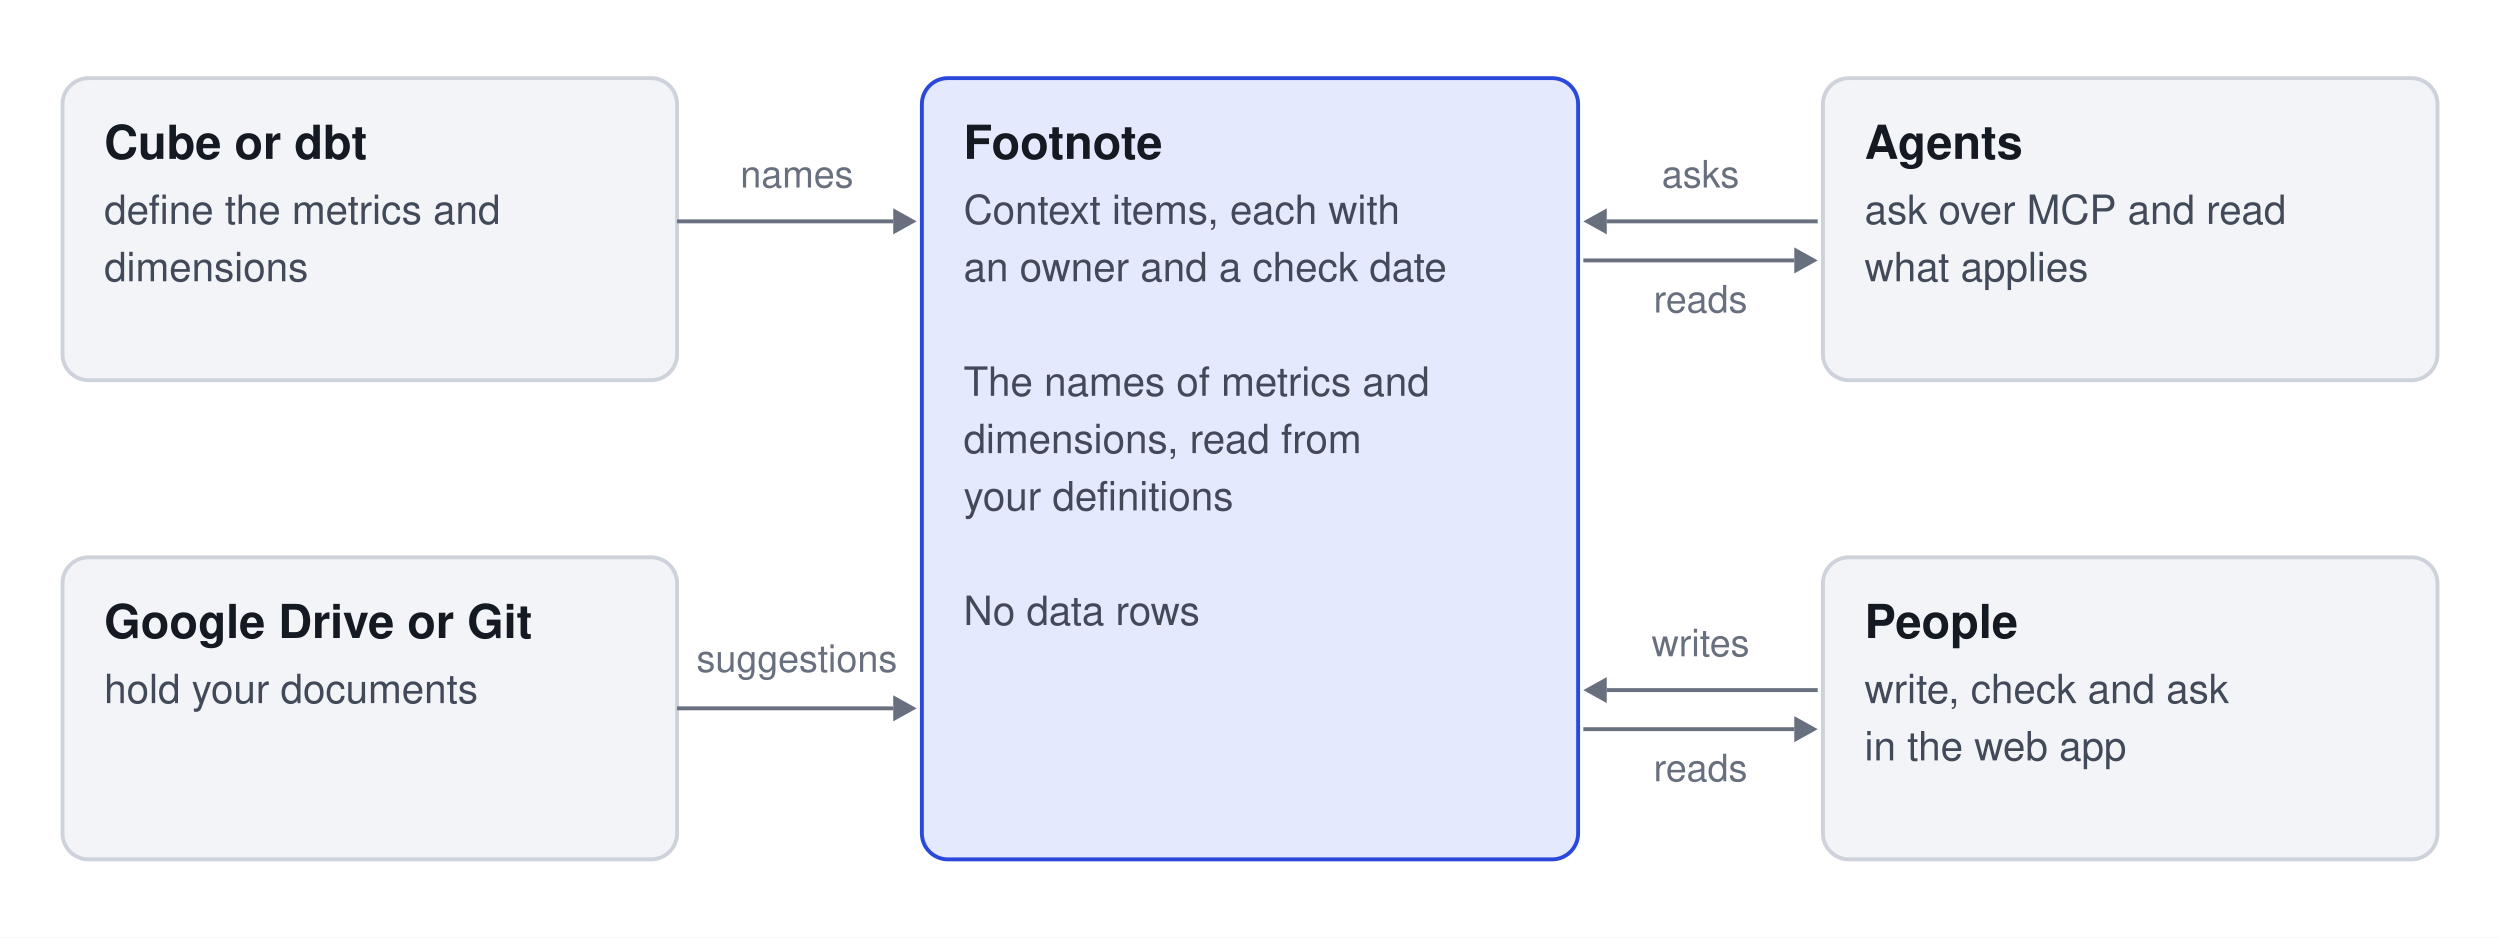
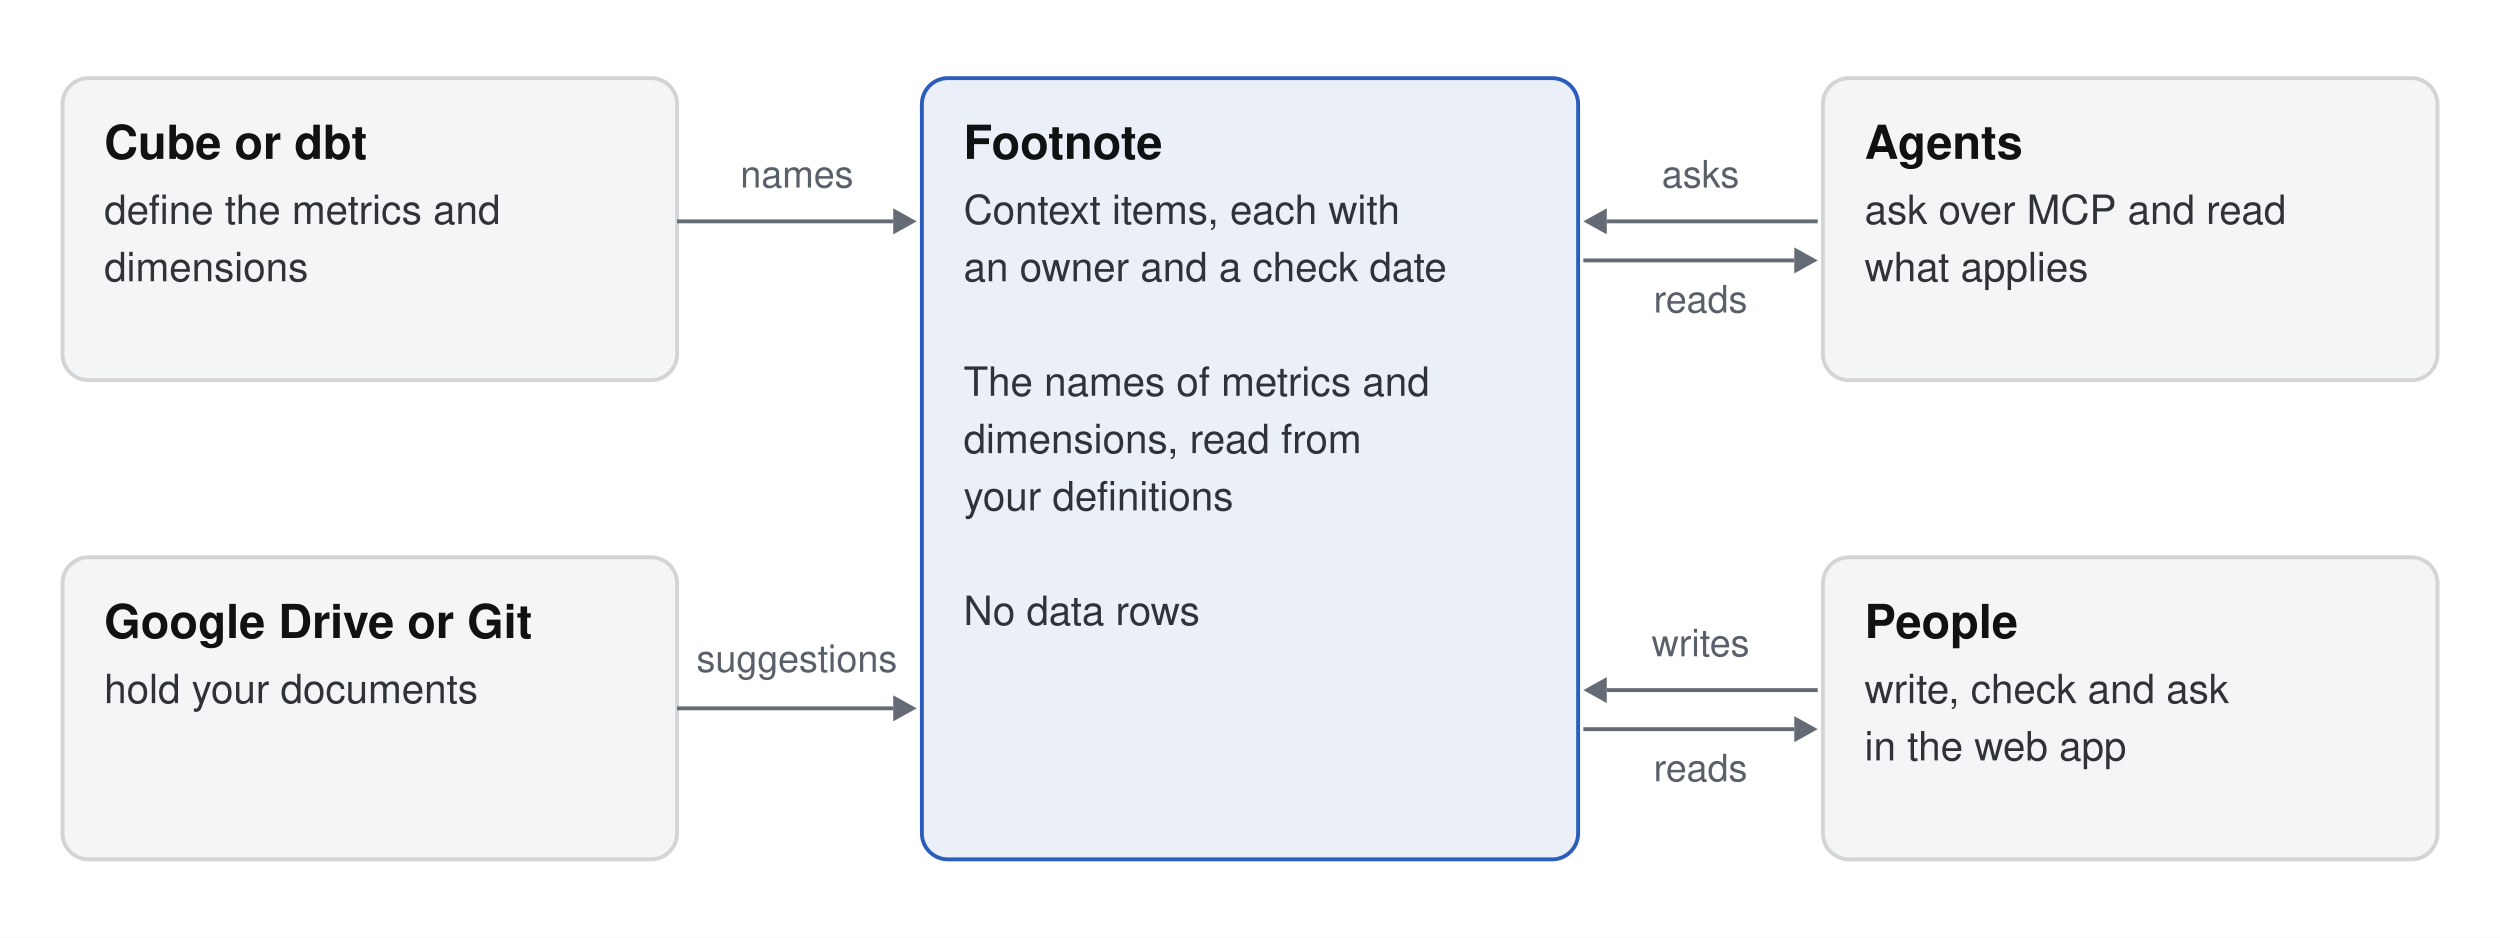
<svg xmlns="http://www.w3.org/2000/svg" viewBox="0 0 960 360" width="960" height="360" role="img" aria-labelledby="title desc">
  <style>
    .bg { fill: #ffffff; }
-     .box { fill: #f2f4f7; stroke: #cdd2db; stroke-width: 1.5; }
-     .key { fill: #e4e9fd; stroke: #2a48db; stroke-width: 1.5; }
-     .ok { fill: #e3f3ea; stroke: #1d7a4b; stroke-width: 1.5; }
-     .warn { fill: #f5ead2; stroke: #8a5a0b; stroke-width: 1.5; stroke-dasharray: 5 4; }
-     .line { fill: none; stroke: #686f7e; stroke-width: 1.5; }
-     .back { fill: none; stroke: #8a5a0b; stroke-width: 1.5; stroke-dasharray: 5 4; }
-     .head { fill: #686f7e; }
-     .headwarn { fill: #8a5a0b; }
-     text { font-family: -apple-system, BlinkMacSystemFont, 'Segoe UI', Helvetica, Arial, sans-serif; fill: #151922; }
+     .box { fill: #f4f5f6; stroke: #d3d4d5; stroke-width: 1.5; }
+     .key { fill: #eaeff8; stroke: #2c5dbd; stroke-width: 1.5; }
+     .ok { fill: #e8f2ed; stroke: #16794c; stroke-width: 1.5; }
+     .warn { fill: #ffffff; stroke: #656b74; stroke-width: 1.5; stroke-dasharray: 5 4; }
+     .line { fill: none; stroke: #656b74; stroke-width: 1.5; }
+     .back { fill: none; stroke: #656b74; stroke-width: 1.5; stroke-dasharray: 5 4; }
+     .head { fill: #656b74; }
+     .headwarn { fill: #656b74; }
+     text { font-family: -apple-system, BlinkMacSystemFont, 'Segoe UI', Helvetica, Arial, sans-serif; fill: #101113; }
    .t { font-size: 18px; font-weight: 600; }
-     .s { font-size: 15.5px; fill: #424958; }
-     .m { font-family: ui-monospace, SFMono-Regular, Menlo, Consolas, monospace; font-size: 14.5px; fill: #424958; }
-     .l { font-size: 14.5px; fill: #686f7e; }
-     .lw { font-size: 14.5px; fill: #8a5a0b; }
-     .okt { fill: #1d7a4b; font-weight: 600; font-size: 13px; }
+     .s { font-size: 15.5px; fill: #2f3338; }
+     .m { font-family: ui-monospace, SFMono-Regular, Menlo, Consolas, monospace; font-size: 14.5px; fill: #2f3338; }
+     .l { font-size: 14.5px; fill: #5a6069; }
+     .lw { font-size: 14.5px; fill: #5a6069; }
+     .okt { fill: #16794c; font-weight: 600; font-size: 13px; }
  </style>
  <rect class="bg" width="960" height="360" />
  <rect class="box" x="24" y="30" width="236" height="116" rx="10" />
  <text class="t" x="40" y="61">Cube or dbt</text>
  <text class="s" x="40" y="86">define the metrics and</text>
  <text class="s" x="40" y="108">dimensions</text>
  <rect class="box" x="24" y="214" width="236" height="116" rx="10" />
  <text class="t" x="40" y="245">Google Drive or Git</text>
  <text class="s" x="40" y="270">hold your documents</text>
  <rect class="key" x="354" y="30" width="252" height="300" rx="10" />
  <text class="t" x="370" y="61">Footnote</text>
  <text class="s" x="370" y="86">Context items, each with</text>
  <text class="s" x="370" y="108">an owner and a check date</text>
  <text class="s" x="370" y="130" />
  <text class="s" x="370" y="152">The names of metrics and</text>
  <text class="s" x="370" y="174">dimensions, read from</text>
  <text class="s" x="370" y="196">your definitions</text>
  <text class="s" x="370" y="218" />
  <text class="s" x="370" y="240">No data rows</text>
  <rect class="box" x="700" y="30" width="236" height="116" rx="10" />
  <text class="t" x="716" y="61">Agents</text>
  <text class="s" x="716" y="86">ask over MCP and read</text>
  <text class="s" x="716" y="108">what applies</text>
  <rect class="box" x="700" y="214" width="236" height="116" rx="10" />
  <text class="t" x="716" y="245">People</text>
  <text class="s" x="716" y="270">write, check and ask</text>
  <text class="s" x="716" y="292">in the web app</text>
  <path class="line" d="M260 85 L343.0 85.0" />
  <path class="head" d="M352 85 L343.0 80.0 L343.0 90.0 Z" />
  <text class="l" x="306" y="72" text-anchor="middle">names</text>
  <path class="line" d="M260 272 L343.0 272.0" />
  <path class="head" d="M352 272 L343.0 267.0 L343.0 277.0 Z" />
  <text class="l" x="306" y="258" text-anchor="middle">suggestions</text>
  <path class="line" d="M698 85 L617.0 85.0" />
  <path class="head" d="M608 85 L617.0 90.0 L617.0 80.0 Z" />
  <path class="line" d="M608 100 L689.0 100.0" />
  <path class="head" d="M698 100 L689.0 95.0 L689.0 105.0 Z" />
  <text class="l" x="653" y="72" text-anchor="middle">asks</text>
  <text class="l" x="653" y="120" text-anchor="middle">reads</text>
  <path class="line" d="M698 265 L617.0 265.0" />
  <path class="head" d="M608 265 L617.0 270.0 L617.0 260.0 Z" />
  <path class="line" d="M608 280 L689.0 280.0" />
  <path class="head" d="M698 280 L689.0 275.0 L689.0 285.0 Z" />
  <text class="l" x="653" y="252" text-anchor="middle">writes</text>
  <text class="l" x="653" y="300" text-anchor="middle">reads</text>
</svg>
